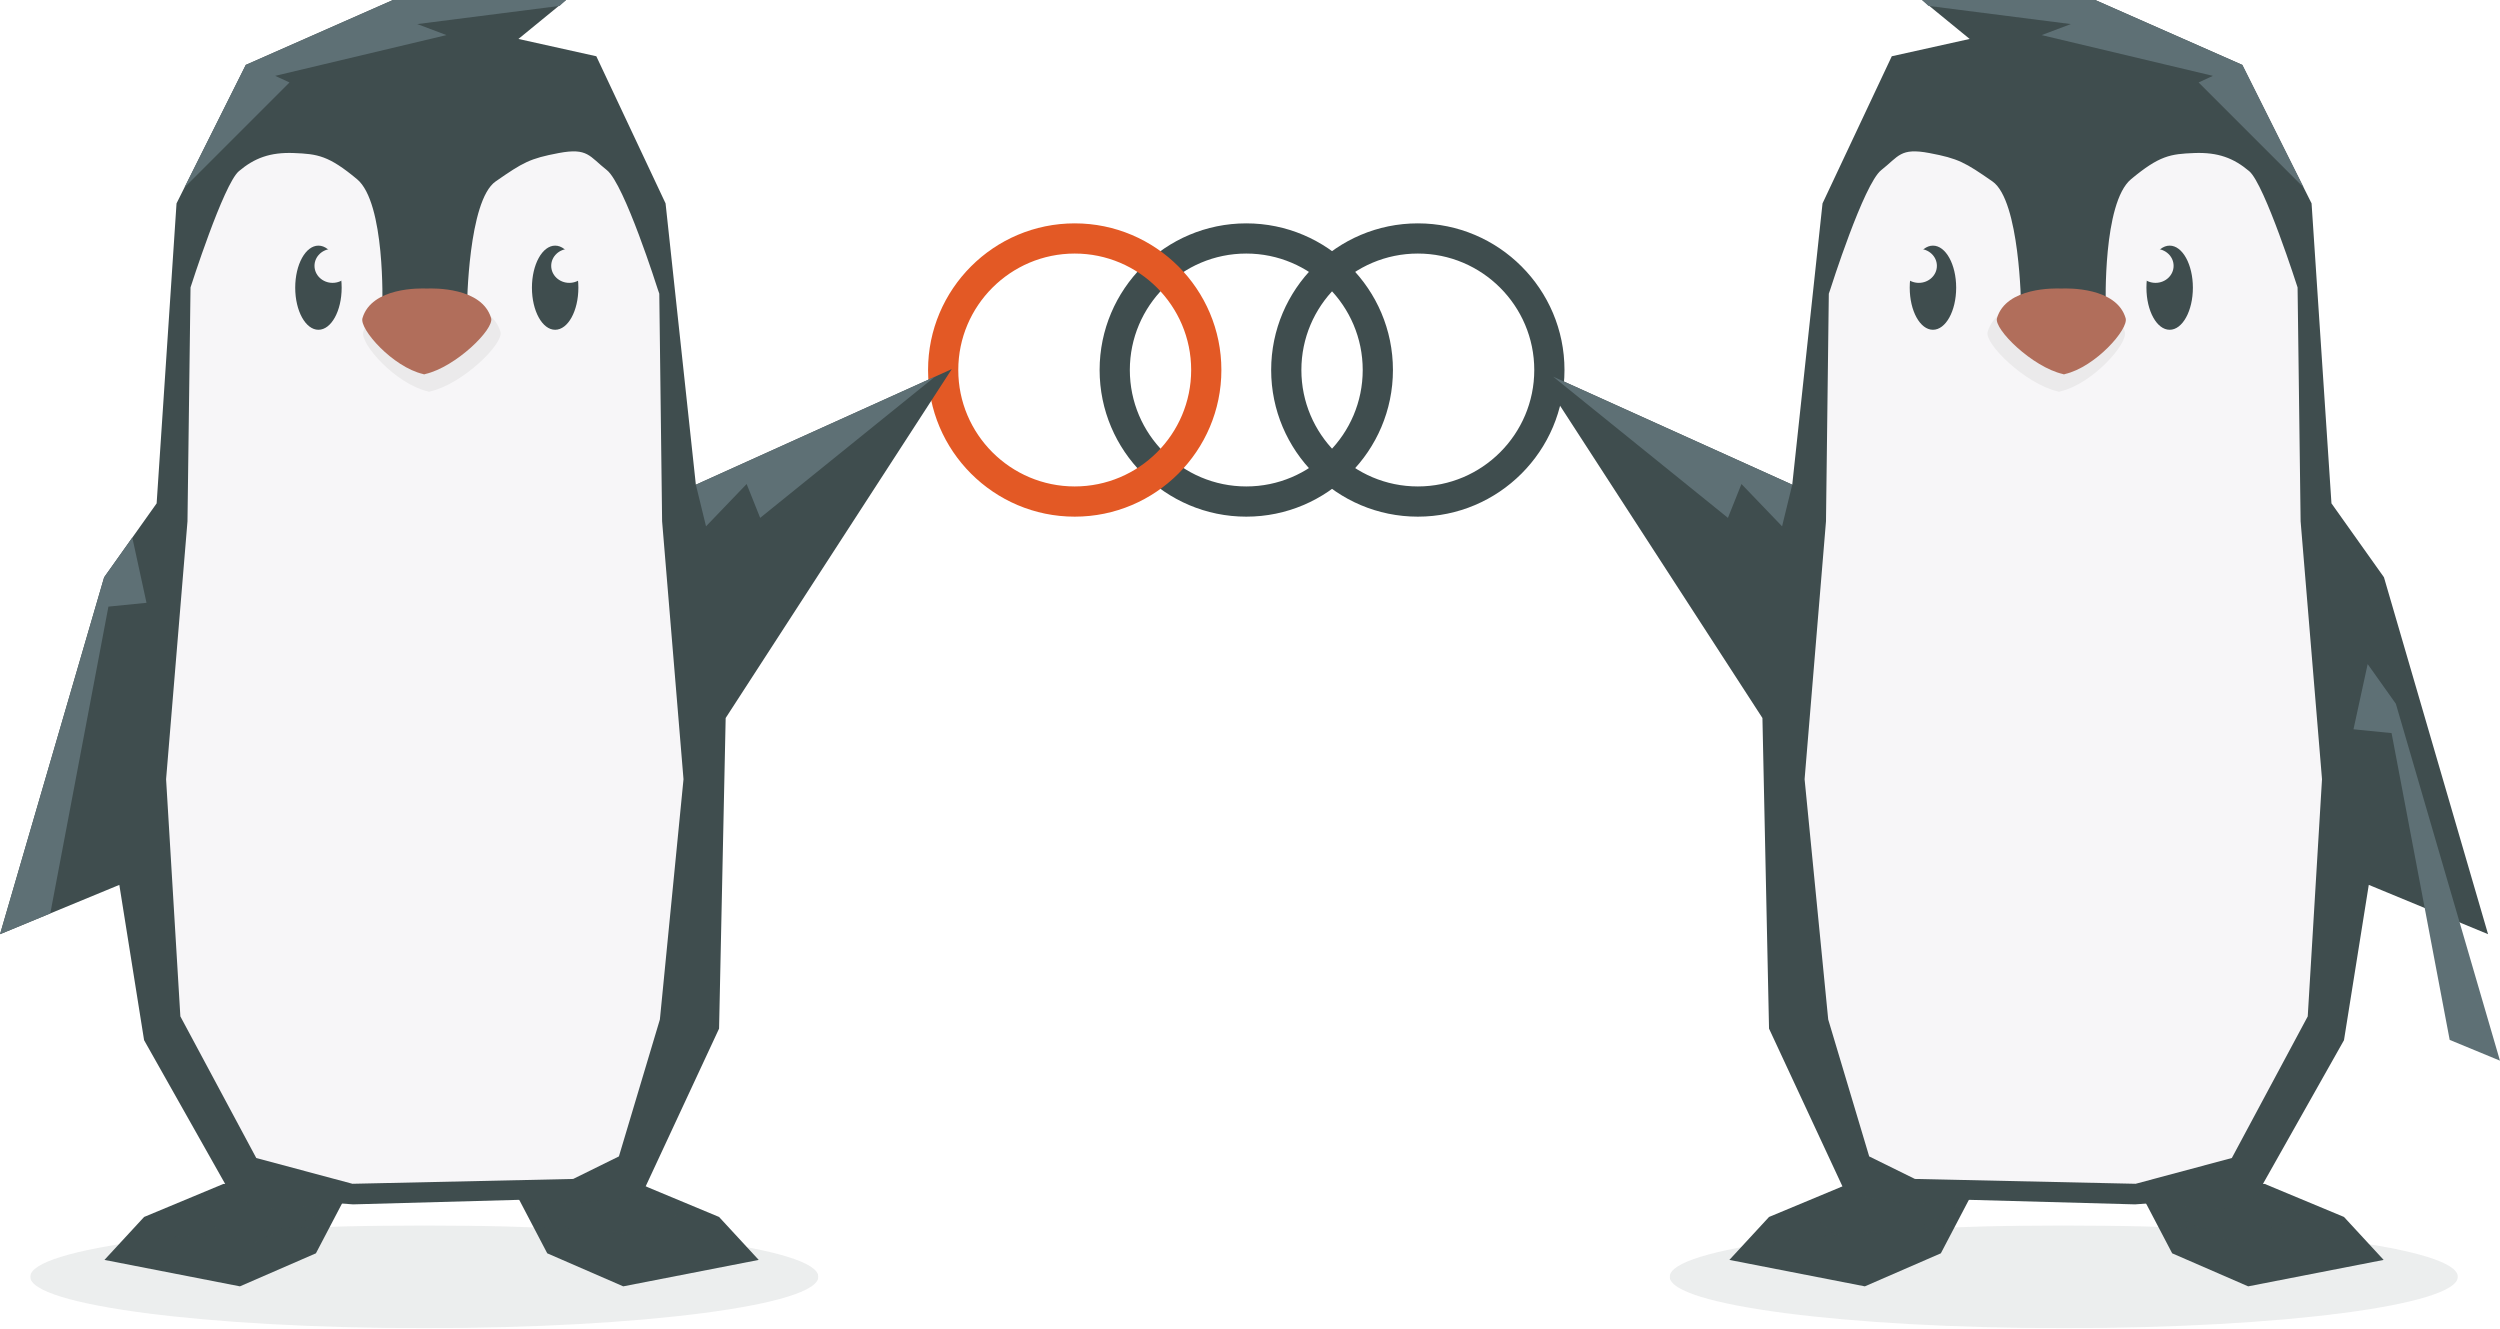
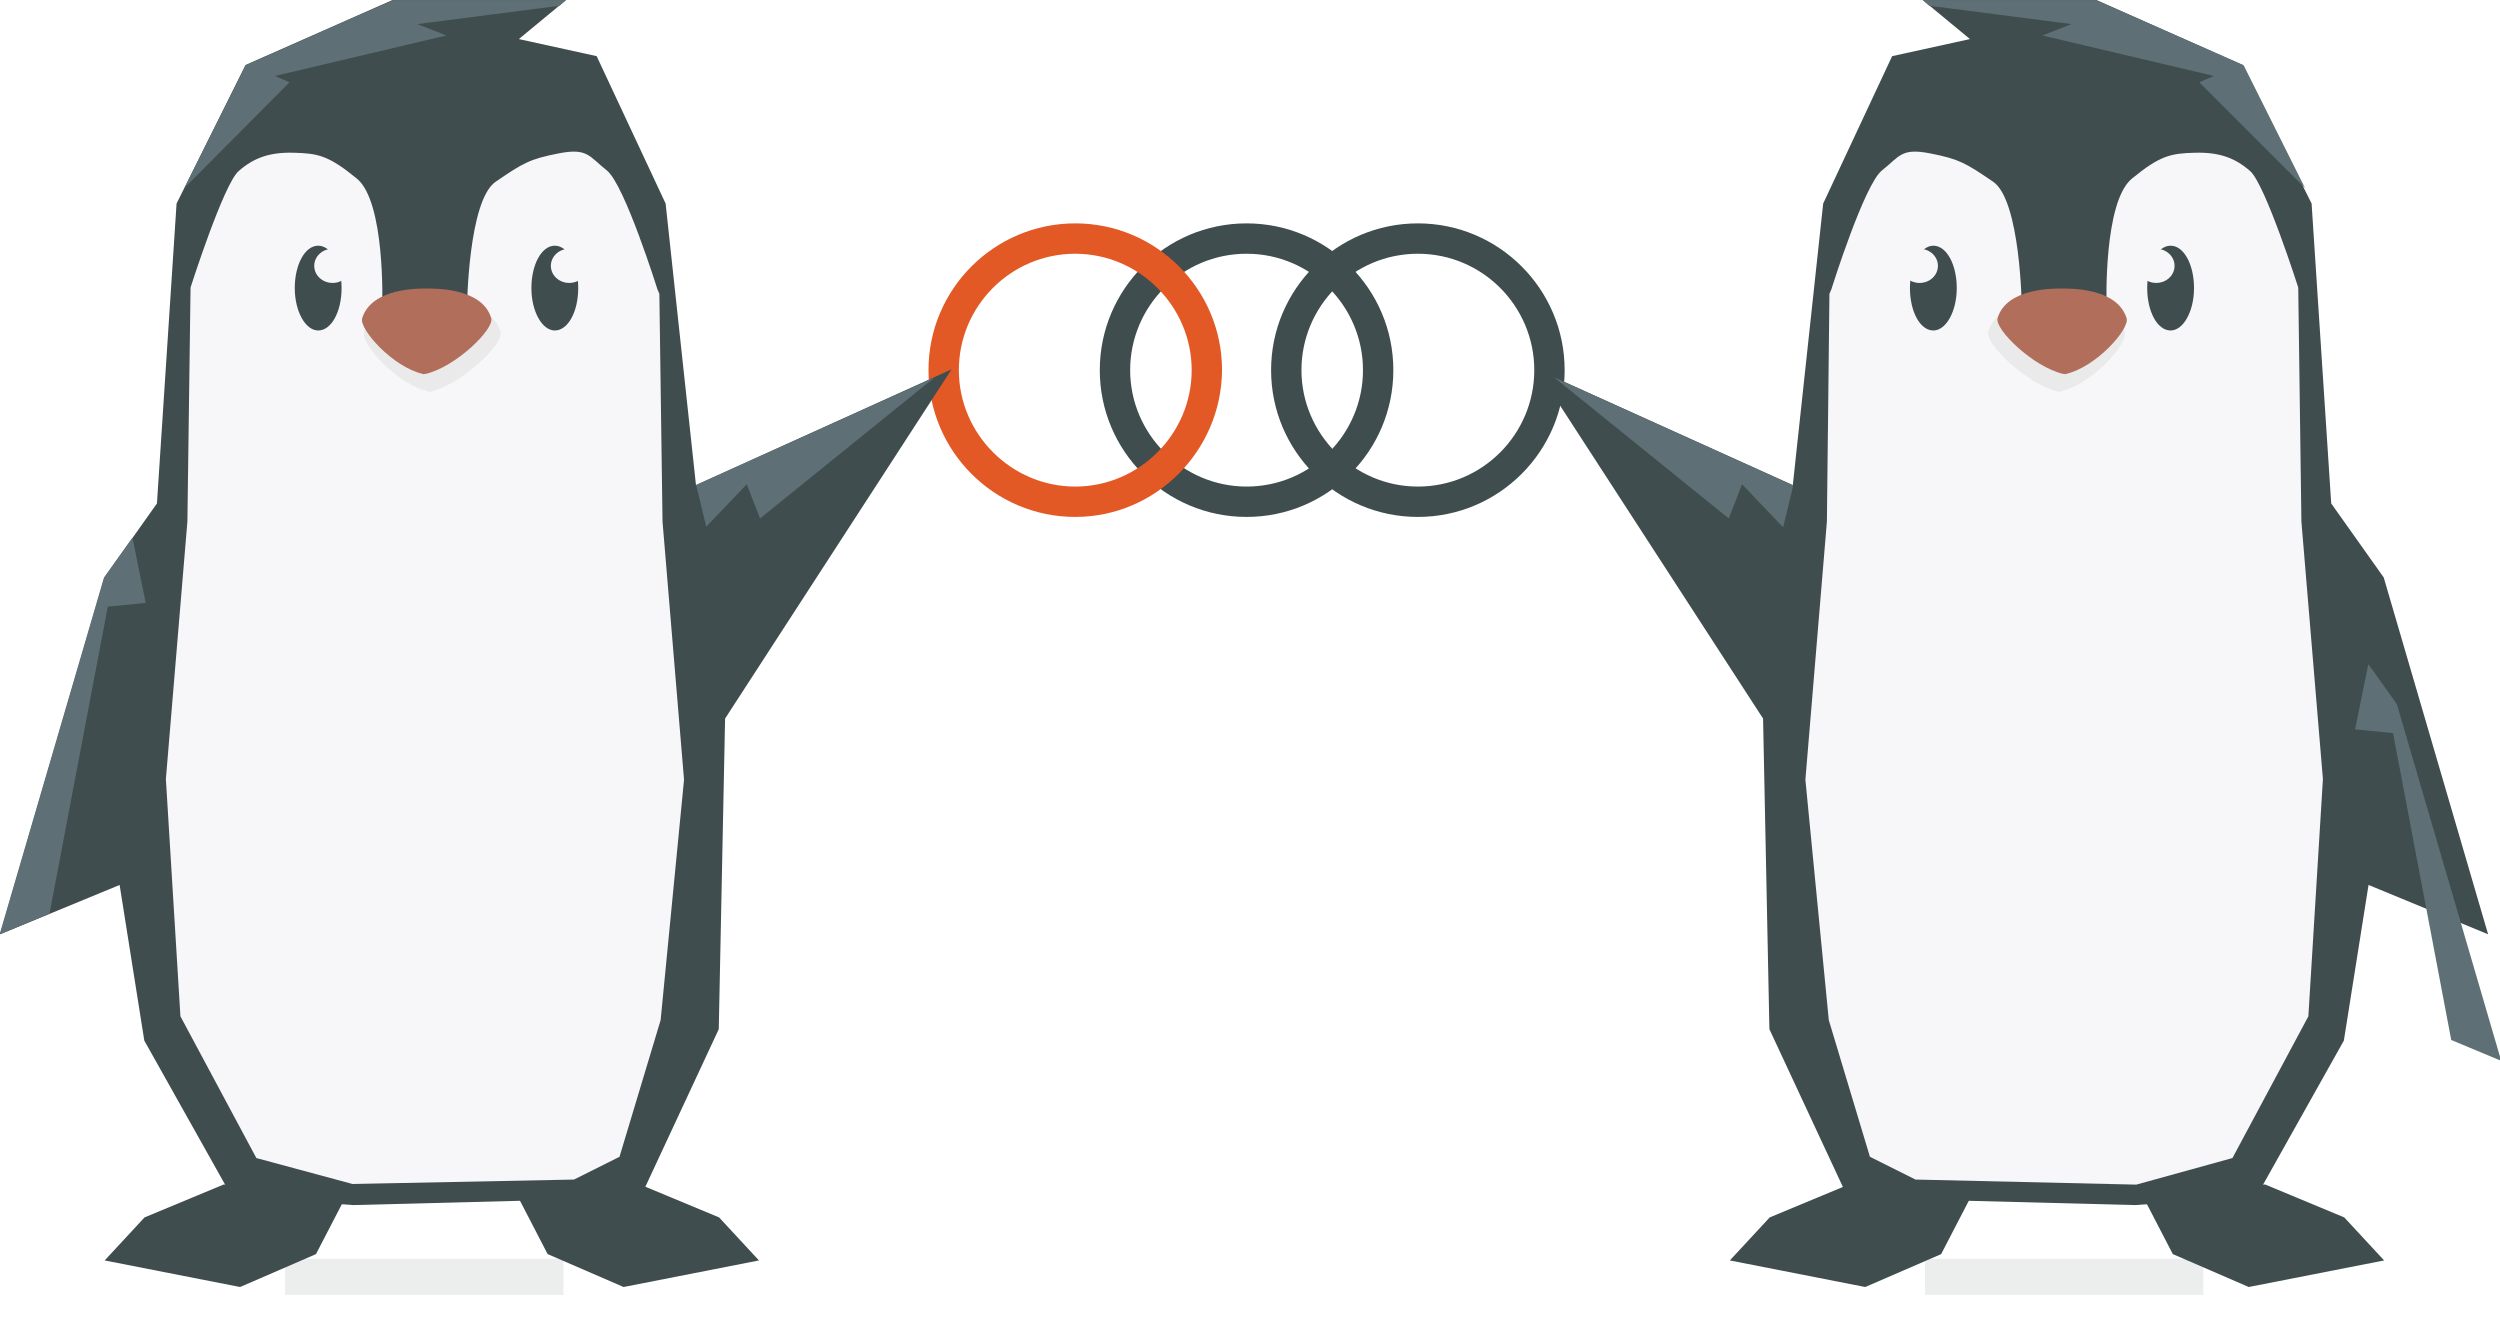
- <svg xmlns="http://www.w3.org/2000/svg" width="139.434" height="74.077" viewBox="0 0 36.892 19.6" version="1.1" id="svg8">
-   <defs id="defs2">
-     <clipPath clipPathUnits="userSpaceOnUse" id="clipPath206">
-       <path d="m 204.83,624.764 h 37.018 v -4.828 H 204.83 Z" id="path204" />
-     </clipPath>
-     <clipPath clipPathUnits="userSpaceOnUse" id="clipPath230">
-       <path d="m 212.308,626.711 h 7.154 v -2.855 h -7.154 z" id="path228" />
-     </clipPath>
-     <clipPath clipPathUnits="userSpaceOnUse" id="clipPath246">
-       <path d="m 227.788,626.598 h 7.551 v -2.266 h -7.551 z" id="path244" />
-     </clipPath>
-     <clipPath clipPathUnits="userSpaceOnUse" id="clipPath290">
-       <path d="m 216.244,703.032 h 14.64 v -15.084 h -14.64 z" id="path288" />
-     </clipPath>
-     <clipPath clipPathUnits="userSpaceOnUse" id="clipPath338">
-       <path d="m 190.732,564.067 h 9.912 v -9.909 h -9.912 z" id="path336" />
-     </clipPath>
-     <clipPath clipPathUnits="userSpaceOnUse" id="clipPath358">
-       <path d="m 199.405,566.771 h 20.625 v -6.679 h -20.625 z" id="path356" />
-     </clipPath>
-     <clipPath clipPathUnits="userSpaceOnUse" id="clipPath374">
-       <path d="m 192.654,557.571 h 9.914 v -9.91 h -9.914 z" id="path372" />
-     </clipPath>
-     <clipPath clipPathUnits="userSpaceOnUse" id="clipPath394">
-       <path d="m 194.579,551.075 h 9.912 v -9.91 h -9.912 z" id="path392" />
-     </clipPath>
-     <clipPath clipPathUnits="userSpaceOnUse" id="clipPath414">
-       <path d="m 196.503,544.579 h 9.912 v -9.91 h -9.912 z" id="path412" />
-     </clipPath>
-     <clipPath clipPathUnits="userSpaceOnUse" id="clipPath438">
-       <path d="M 201.279,501.637 H 238.7 v -4.881 h -37.421 z" id="path436" />
-     </clipPath>
-     <clipPath clipPathUnits="userSpaceOnUse" id="clipPath974">
-       <path d="m 201.328,560.275 h 20.626 v -6.679 h -20.626 z" id="path972" />
-     </clipPath>
-     <clipPath clipPathUnits="userSpaceOnUse" id="clipPath990">
-       <path d="m 203.252,553.779 h 20.625 V 547.1 h -20.625 z" id="path988" />
-     </clipPath>
-     <clipPath clipPathUnits="userSpaceOnUse" id="clipPath1006">
-       <path d="m 205.175,547.283 h 20.626 v -6.679 h -20.626 z" id="path1004" />
-     </clipPath>
-     <clipPath clipPathUnits="userSpaceOnUse" id="clipPath94">
-       <path d="m 182.793,374.149 h 37.018 v -4.828 h -37.018 z" id="path92" />
-     </clipPath>
-     <clipPath clipPathUnits="userSpaceOnUse" id="clipPath118">
-       <path d="m 190.271,376.095 h 7.154 v -2.854 h -7.154 z" id="path116" />
-     </clipPath>
-     <clipPath clipPathUnits="userSpaceOnUse" id="clipPath134">
-       <path d="m 205.751,375.983 h 7.551 v -2.266 h -7.551 z" id="path132" />
-     </clipPath>
-     <clipPath clipPathUnits="userSpaceOnUse" id="clipPath154">
-       <path d="m 224.552,428.81 h 16.223 v -17.059 h -16.223 z" id="path152" />
-     </clipPath>
-     <clipPath clipPathUnits="userSpaceOnUse" id="clipPath490">
-       <path d="m 187.263,253.698 h 34.729 v -5.076 h -34.729 z" id="path488" />
-     </clipPath>
-     <clipPath clipPathUnits="userSpaceOnUse" id="clipPath506">
-       <path d="m 194.461,255.834 h 6.74 v -2.753 h -6.74 z" id="path504" />
-     </clipPath>
-     <clipPath clipPathUnits="userSpaceOnUse" id="clipPath522">
-       <path d="m 209.024,254.501 h 7.05 v -2.147 h -7.05 z" id="path520" />
-     </clipPath>
-     <clipPath clipPathUnits="userSpaceOnUse" id="clipPath542">
-       <path d="m 196.635,300.484 h 21.776 v -2.976 h -21.776 z" id="path540" />
-     </clipPath>
-     <clipPath clipPathUnits="userSpaceOnUse" id="clipPath610">
-       <path d="m 227.265,253.698 h 34.73 v -5.076 h -34.73 z" id="path608" />
-     </clipPath>
-     <clipPath clipPathUnits="userSpaceOnUse" id="clipPath626">
-       <path d="m 248.056,255.834 h 6.741 v -2.753 h -6.741 z" id="path624" />
-     </clipPath>
-     <clipPath clipPathUnits="userSpaceOnUse" id="clipPath642">
-       <path d="m 233.184,254.501 h 7.049 v -2.147 h -7.049 z" id="path640" />
-     </clipPath>
-     <clipPath clipPathUnits="userSpaceOnUse" id="clipPath662">
-       <path d="m 230.846,300.484 h 21.776 v -2.976 h -21.776 z" id="path660" />
-     </clipPath>
-     <clipPath clipPathUnits="userSpaceOnUse" id="clipPath790">
-       <path d="m 172.902,128.617 h 32.969 v -4.3 h -32.969 z" id="path788" />
-     </clipPath>
-     <clipPath clipPathUnits="userSpaceOnUse" id="clipPath814">
-       <path d="m 179.562,130.35 h 6.371 v -2.542 h -6.371 z" id="path812" />
-     </clipPath>
-     <clipPath clipPathUnits="userSpaceOnUse" id="clipPath830">
-       <path d="m 193.348,130.25 h 6.726 v -2.018 h -6.726 z" id="path828" />
-     </clipPath>
-     <clipPath clipPathUnits="userSpaceOnUse" id="clipPath886">
-       <path d="m 241.483,128.617 h 32.97 v -4.3 h -32.97 z" id="path884" />
-     </clipPath>
-     <clipPath clipPathUnits="userSpaceOnUse" id="clipPath910">
-       <path d="m 261.421,130.35 h 6.371 v -2.542 h -6.371 z" id="path908" />
-     </clipPath>
-     <clipPath clipPathUnits="userSpaceOnUse" id="clipPath926">
-       <path d="m 247.281,130.25 h 6.725 v -2.018 h -6.725 z" id="path924" />
-     </clipPath>
-   </defs>
+ <svg xmlns="http://www.w3.org/2000/svg" xmlns:xlink="http://www.w3.org/1999/xlink" version="1.1" id="svg8" x="0px" y="0px" viewBox="0 0 139.4 74.1" style="enable-background:new 0 0 139.4 74.1;" xml:space="preserve">
+   <style type="text/css">
+ 	.st0{fill:#3F4D4E;}
+ 	.st1{fill:#E35925;}
+ 	.st2{fill:#F7F6F8;}
+ 	.st3{fill:#5E7075;}
+ 	.st4{opacity:0.1;clip-path:url(#SVGID_00000140709365289981228130000002492126034786273693_);}
+ 	.st5{opacity:0.3;clip-path:url(#SVGID_00000026138158309974952610000016407536803098982298_);}
+ 	.st6{opacity:0.3;clip-path:url(#SVGID_00000003790443396002772750000000901546483400430468_);}
+ 	.st7{fill:#EBEAEB;}
+ 	.st8{opacity:0.1;clip-path:url(#SVGID_00000163752218670391213940000006591841895852704384_);}
+ 	.st9{opacity:0.3;clip-path:url(#SVGID_00000005257081335798384240000017022709508263399558_);}
+ 	.st10{opacity:0.3;clip-path:url(#SVGID_00000011731751705309199240000012827515714771440776_);}
+ 	.st11{fill:#B16E5B;}
+ </style>
  <g id="layer1" transform="translate(-72.58849,-166.4384)">
    <g id="g6594" transform="translate(19.5283,19.41935)">
-       <g transform="matrix(0.3527778,0,0,-0.3527778,73.9828,150.7608)" id="g736">
-         <path id="path738" style="fill:#3f4d4e;fill-opacity:1;fill-rule:nonzero;stroke:none" d="m 0,0 c -2.686,0 -4.871,-2.185 -4.871,-4.871 0,-2.686 2.185,-4.871 4.871,-4.871 2.686,0 4.871,2.185 4.871,4.871 C 4.871,-2.185 2.686,0 0,0 m 0,-11.006 c -3.383,0 -6.135,2.752 -6.135,6.135 0,3.382 2.752,6.134 6.135,6.134 3.383,0 6.135,-2.752 6.135,-6.134 0,-3.383 -2.752,-6.135 -6.135,-6.135" />
-       </g>
-       <g transform="matrix(0.3527778,0,0,-0.3527778,71.45123,150.7608)" id="g740">
-         <path id="path742" style="fill:#3f4d4e;fill-opacity:1;fill-rule:nonzero;stroke:none" d="m 0,0 c -2.686,0 -4.871,-2.185 -4.871,-4.871 0,-2.686 2.185,-4.871 4.871,-4.871 2.686,0 4.871,2.185 4.871,4.871 C 4.871,-2.185 2.686,0 0,0 m 0,-11.006 c -3.383,0 -6.135,2.752 -6.135,6.135 0,3.382 2.752,6.134 6.135,6.134 3.383,0 6.135,-2.752 6.135,-6.134 0,-3.383 -2.752,-6.135 -6.135,-6.135" />
-       </g>
-       <g transform="matrix(0.3527778,0,0,-0.3527778,68.91962,150.7608)" id="g744">
-         <path id="path746" style="fill:#e35925;fill-opacity:1;fill-rule:nonzero;stroke:none" d="m 0,0 c -2.686,0 -4.871,-2.185 -4.871,-4.871 0,-2.686 2.185,-4.871 4.871,-4.871 2.686,0 4.871,2.185 4.871,4.871 C 4.871,-2.185 2.686,0 0,0 m 0,-11.006 c -3.383,0 -6.135,2.752 -6.135,6.135 0,3.382 2.752,6.134 6.135,6.134 3.383,0 6.135,-2.752 6.135,-6.134 0,-3.383 -2.752,-6.135 -6.135,-6.135" />
-       </g>
-       <g transform="matrix(0.3527778,0,0,-0.3527778,63.32863,154.1717)" id="g748">
-         <path id="path750" style="fill:#3f4d4e;fill-opacity:1;fill-rule:nonzero;stroke:none" d="m 0,0 -1.267,11.767 -2.897,6.155 -3.258,0.724 1.991,1.629 h -7.241 l -6.155,-2.715 -2.897,-5.793 -0.832,-12.548 -2.196,-3.092 -4.355,-14.93 4.99,2.063 1.036,-6.497 3.664,-6.496 5.077,-0.372 7.209,0.197 4.854,0.175 3.248,6.98 0.276,12.993 9.459,14.596 z" />
-       </g>
-       <g transform="matrix(0.3527778,0,0,-0.3527778,56.35664,164.4902)" id="g752">
-         <path id="path754" style="fill:#3f4d4e;fill-opacity:1;fill-rule:nonzero;stroke:none" d="M 0,0 -3.317,-1.382 -4.976,-3.179 0.691,-4.285 3.87,-2.903 5.391,0 Z" />
-       </g>
-       <g transform="matrix(0.3527778,0,0,-0.3527778,62.50083,164.4902)" id="g756">
-         <path id="path758" style="fill:#3f4d4e;fill-opacity:1;fill-rule:nonzero;stroke:none" d="M 0,0 3.317,-1.382 4.976,-3.179 -0.691,-4.285 -3.87,-2.903 -5.391,0 Z" />
-       </g>
-       <g transform="matrix(0.3527778,0,0,-0.3527778,56.8415,164.1079)" id="g760">
-         <path id="path762" style="fill:#f7f6f8;fill-opacity:1;fill-rule:nonzero;stroke:none" d="m 0,0 -3.175,5.924 -0.597,9.921 0.895,10.789 0.127,9.783 c 0,0 1.378,4.319 2.024,4.864 0.647,0.545 1.301,0.797 2.3,0.758 C 2.572,42 3.029,41.933 4.216,40.945 5.403,39.957 5.274,35.68 5.274,35.68 l 3.543,-0.047 c 0,0 0.046,4.419 1.196,5.218 1.151,0.799 1.423,0.958 2.641,1.188 1.219,0.23 1.275,-0.135 2.01,-0.713 0.735,-0.578 2.126,-4.969 2.126,-4.969 L 16.859,36.155 16.977,26.634 17.872,15.845 16.884,5.795 15.17,0.067 13.257,-0.876 4.023,-1.078 Z" />
-       </g>
-       <g transform="matrix(0.3527778,0,0,-0.3527778,59.21742,147.3743)" id="g764">
-         <path id="path766" style="fill:#5e7075;fill-opacity:1;fill-rule:nonzero;stroke:none" d="m 0,0 5.955,0.76 0.268,0.247 h -7.241 l -6.155,-2.715 -2.563,-5.125 4.391,4.391 -0.599,0.276 7.165,1.705 z" />
-       </g>
-       <g transform="matrix(0.3527778,0,0,-0.3527778,58.10176,151.2647)" id="g768">
-         <path id="path770" style="fill:#3f4d4e;fill-opacity:1;fill-rule:nonzero;stroke:none" d="m 0,0 c 0,-0.972 -0.435,-1.76 -0.972,-1.76 -0.536,0 -0.971,0.788 -0.971,1.76 0,0.972 0.435,1.76 0.971,1.76 C -0.435,1.76 0,0.972 0,0" />
-       </g>
-       <g transform="matrix(0.3527778,0,0,-0.3527778,58.23462,150.942)" id="g772">
-         <path id="path774" style="fill:#f7f6f8;fill-opacity:1;fill-rule:nonzero;stroke:none" d="m 0,0 c 0,-0.393 -0.339,-0.712 -0.757,-0.712 -0.418,0 -0.756,0.319 -0.756,0.712 0,0.393 0.338,0.712 0.756,0.712 C -0.339,0.712 0,0.393 0,0" />
-       </g>
-       <g transform="matrix(0.3527778,0,0,-0.3527778,61.59497,151.2647)" id="g776">
-         <path id="path778" style="fill:#3f4d4e;fill-opacity:1;fill-rule:nonzero;stroke:none" d="m 0,0 c 0,-0.972 -0.435,-1.76 -0.972,-1.76 -0.536,0 -0.971,0.788 -0.971,1.76 0,0.972 0.435,1.76 0.971,1.76 C -0.435,1.76 0,0.972 0,0" />
-       </g>
-       <g transform="matrix(0.3527778,0,0,-0.3527778,61.72779,150.942)" id="g780">
-         <path id="path782" style="fill:#f7f6f8;fill-opacity:1;fill-rule:nonzero;stroke:none" d="m 0,0 c 0,-0.393 -0.339,-0.712 -0.757,-0.712 -0.418,0 -0.756,0.319 -0.756,0.712 0,0.393 0.338,0.712 0.756,0.712 C -0.339,0.712 0,0.393 0,0" />
+       <g id="g736" transform="matrix(0.3527778,0,0,-0.3527778,73.9828,150.7608)">
+         <path id="path738" class="st0" d="M164.8-29.5c-10.2,0-18.4-8.3-18.4-18.4s8.3-18.4,18.4-18.4     c10.2,0,18.4,8.3,18.4,18.4S175-29.5,164.8-29.5 M164.8-71.1c-12.8,0-23.2,10.4-23.2,23.2c0,12.8,10.4,23.2,23.2,23.2     S188-35.1,188-47.9C188-60.7,177.6-71.1,164.8-71.1" />
+       </g>
+       <g id="g740" transform="matrix(0.3527778,0,0,-0.3527778,71.45123,150.7608)">
+         <path id="path742" class="st0" d="M144.9-29.5c-10.2,0-18.4-8.3-18.4-18.4s8.3-18.4,18.4-18.4     c10.2,0,18.4,8.3,18.4,18.4S155.1-29.5,144.9-29.5 M144.9-71.1c-12.8,0-23.2,10.4-23.2,23.2c0,12.8,10.4,23.2,23.2,23.2     s23.2-10.4,23.2-23.2C168.1-60.7,157.7-71.1,144.9-71.1" />
+       </g>
+       <g id="g744" transform="matrix(0.3527778,0,0,-0.3527778,68.91962,150.7608)">
+         <path id="path746" class="st1" d="M125-29.5c-10.2,0-18.4-8.3-18.4-18.4s8.3-18.4,18.4-18.4     s18.4,8.3,18.4,18.4S135.1-29.5,125-29.5 M125-71.1c-12.8,0-23.2,10.4-23.2,23.2c0,12.8,10.4,23.2,23.2,23.2     c12.8,0,23.2-10.4,23.2-23.2C148.1-60.7,137.7-71.1,125-71.1" />
+       </g>
+       <g id="g748" transform="matrix(0.3527778,0,0,-0.3527778,63.32863,154.1717)">
+         <path id="path750" class="st0" d="M80.9-56.4l-4.8,44.5L65.2,11.4l-12.3,2.7l7.5,6.2H33L9.7,10     L-1.2-11.9l-3.1-47.4L-12.6-71l-16.5-56.4l18.9,7.8l3.9-24.6l13.8-24.6l19.2-1.4l27.2,0.7l18.3,0.7l12.3,26.4l1,49.1l35.8,55.2     L80.9-56.4z" />
+       </g>
+       <g id="g752" transform="matrix(0.3527778,0,0,-0.3527778,56.35664,164.4902)">
+         <path id="path754" class="st0" d="M26-137.7l-12.5-5.2l-6.3-6.8l21.4-4.2l12,5.2l5.7,11H26z" />
+       </g>
+       <g id="g756" transform="matrix(0.3527778,0,0,-0.3527778,62.50083,164.4902)">
+         <path id="path758" class="st0" d="M74.4-137.7l12.5-5.2l6.3-6.8l-21.4-4.2l-12,5.2l-5.7,11     H74.4z" />
+       </g>
+       <g id="g760" transform="matrix(0.3527778,0,0,-0.3527778,56.8415,164.1079)">
+         <path id="path762" class="st2" d="M29.8-134.6l-12,22.4l-2.3,37.5L18.9-34l0.5,37     c0,0,5.2,16.3,7.6,18.4c2.4,2.1,4.9,3,8.7,2.9c3.8-0.1,5.5-0.4,10-4.1s4-19.9,4-19.9L63.1,0c0,0,0.2,16.7,4.5,19.7     c4.4,3,5.4,3.6,10,4.5c4.6,0.9,4.8-0.5,7.6-2.7c2.8-2.2,8-18.8,8-18.8L93.5,2L94-34l3.4-40.8l-3.7-38l-6.5-21.6l-7.2-3.6     L45-138.7L29.8-134.6z" />
+       </g>
+       <g id="g764" transform="matrix(0.3527778,0,0,-0.3527778,59.21742,147.3743)">
+         <path id="path766" class="st3" d="M48.5-2.8L71,0.1L72,1H44.7L21.4-9.3l-9.7-19.4L28.3-12     L26-11l27.1,6.4L48.5-2.8z" />
+       </g>
+       <g id="g768" transform="matrix(0.3527778,0,0,-0.3527778,58.10176,151.2647)">
+         <path id="path770" class="st0" d="M39.7-33.5c0-3.7-1.6-6.7-3.7-6.7c-2,0-3.7,3-3.7,6.7     s1.6,6.7,3.7,6.7C38.1-26.8,39.7-29.8,39.7-33.5" />
+       </g>
+       <g id="g772" transform="matrix(0.3527778,0,0,-0.3527778,58.23462,150.942)">
+         <path id="path774" class="st2" d="M40.8-30.9c0-1.5-1.3-2.7-2.9-2.7s-2.9,1.2-2.9,2.7     s1.3,2.7,2.9,2.7S40.8-29.4,40.8-30.9" />
+       </g>
+       <g id="g776" transform="matrix(0.3527778,0,0,-0.3527778,61.59497,151.2647)">
+         <path id="path778" class="st0" d="M67.2-33.5c0-3.7-1.6-6.7-3.7-6.7c-2,0-3.7,3-3.7,6.7     s1.6,6.7,3.7,6.7C65.6-26.8,67.2-29.8,67.2-33.5" />
+       </g>
+       <g id="g780" transform="matrix(0.3527778,0,0,-0.3527778,61.72779,150.942)">
+         <path id="path782" class="st2" d="M68.3-30.9c0-1.5-1.3-2.7-2.9-2.7c-1.6,0-2.9,1.2-2.9,2.7     s1.3,2.7,2.9,2.7C67-28.2,68.3-29.4,68.3-30.9" />
      </g>
      <g id="g784" transform="matrix(0.3527778,0,0,-0.3527778,-7.489922,210.475)">
-         <g id="g786" />
+         <g id="g786">
+ 			</g>
        <g id="g798">
-           <g id="g796" opacity="0.1" clip-path="url(#clipPath790)">
-             <g id="g794" transform="translate(205.871,126.4668)">
-               <path id="path792" style="fill:#3f4d4e;fill-opacity:1;fill-rule:nonzero;stroke:none" d="m 0,0 c 0,-1.188 -7.38,-2.15 -16.485,-2.15 -9.104,0 -16.484,0.962 -16.484,2.15 0,1.187 7.38,2.15 16.484,2.15 C -7.38,2.15 0,1.187 0,0" />
-             </g>
-           </g>
-         </g>
-       </g>
-       <g transform="matrix(0.3527778,0,0,-0.3527778,55.01246,154.9525)" id="g800">
-         <path id="path802" style="fill:#5e7075;fill-opacity:1;fill-rule:nonzero;stroke:none" d="m 0,0 -1.179,-1.66 -4.355,-14.93 2.103,0.87 2.431,12.833 1.593,0.159 z" />
-       </g>
-       <g transform="matrix(0.3527778,0,0,-0.3527778,64.07807,154.1616)" id="g804">
-         <path id="path806" style="fill:#5e7075;fill-opacity:1;fill-rule:nonzero;stroke:none" d="M 0,0 0.566,-1.416 7.877,4.489 -2.124,-0.029 -1.699,-1.77 Z" />
+           <g>
+             <defs>
+               <rect id="SVGID_1_" x="216.7" y="-24.8" width="44" height="5.7" />
+             </defs>
+             <clipPath id="SVGID_00000116237069325762485620000010042487951548447366_">
+               <use xlink:href="#SVGID_1_" style="overflow:visible;" />
+             </clipPath>
+             <g id="g796" style="opacity:0.1;clip-path:url(#SVGID_00000116237069325762485620000010042487951548447366_);">
+               <g id="g794" transform="translate(205.871,126.4668)">
+                 <path id="path792" class="st0" d="M95.2-148.4c0-4.5-27.9-8.1-62.3-8.1         c-34.4,0-62.3,3.6-62.3,8.1c0,4.5,27.9,8.1,62.3,8.1C67.3-140.3,95.2-144,95.2-148.4" />
+               </g>
+             </g>
+           </g>
+         </g>
+       </g>
+       <g id="g800" transform="matrix(0.3527778,0,0,-0.3527778,55.01246,154.9525)">
+         <path id="path802" class="st3" d="M15.4-62.5l-4.5-6.3l-16.5-56.4l7.9,3.3l9.2,48.5l6,0.6     L15.4-62.5z" />
+       </g>
+       <g id="g804" transform="matrix(0.3527778,0,0,-0.3527778,64.07807,154.1616)">
+         <path id="path806" class="st3" d="M86.8-56.3l2.1-5.4l27.6,22.3L78.8-56.4l1.6-6.6L86.8-56.3z" />
      </g>
      <g id="g808" transform="matrix(0.3527778,0,0,-0.3527778,-7.489922,210.475)">
-         <g id="g810" />
+         <g id="g810">
+ 			</g>
        <g id="g822">
-           <g id="g820" opacity="0.3" clip-path="url(#clipPath814)">
-             <g id="g818" transform="translate(180.9824,130.3505)">
-               <path id="path816" style="fill:#3f4d4e;fill-opacity:1;fill-rule:nonzero;stroke:none" d="M 0,0 -1.421,-1.268 1.075,-2.543 4.951,-0.844 1.553,-1.056 0.346,-0.484 Z" />
+           <g>
+             <defs>
+               <rect id="SVGID_00000073686095635677719810000012691208244995312265_" x="209.4" y="-13.8" width="8.5" height="3.4" />
+             </defs>
+             <clipPath id="SVGID_00000126318672634430423540000017231657568667201920_">
+               <use xlink:href="#SVGID_00000073686095635677719810000012691208244995312265_" style="overflow:visible;" />
+             </clipPath>
+             <g id="g820" style="opacity:0.3;clip-path:url(#SVGID_00000126318672634430423540000017231657568667201920_);">
+               <g id="g818" transform="translate(180.9824,130.3505)">
+                 <path id="path816" class="st0" d="M26-137.7l-5.4-4.8l9.4-4.8l14.6,6.4l-12.8-0.8l-4.6,2.2         L26-137.7z" />
+               </g>
            </g>
          </g>
        </g>
      </g>
      <g id="g824" transform="matrix(0.3527778,0,0,-0.3527778,-7.489922,210.475)">
-         <g id="g826" />
+         <g id="g826">
+ 			</g>
        <g id="g838">
-           <g id="g836" opacity="0.3" clip-path="url(#clipPath830)">
-             <g id="g834" transform="translate(198.6578,130.2501)">
-               <path id="path832" style="fill:#3f4d4e;fill-opacity:1;fill-rule:nonzero;stroke:none" d="m 0,0 1.416,-1.062 -1.097,-0.956 -3.257,0.107 -2.371,1.345 2.23,-0.177 1.946,0.247 z" />
-             </g>
-           </g>
-         </g>
-       </g>
-       <g transform="matrix(0.3527778,0,0,-0.3527778,60.44513,151.9166)" id="g840">
-         <path id="path842" style="fill:#ebeaeb;fill-opacity:1;fill-rule:nonzero;stroke:none" d="M 0,0 C -0.407,1.389 -2.591,1.333 -2.869,1.321 -3.147,1.333 -5.331,1.389 -5.738,0 c -0.144,-0.491 1.352,-2.178 2.703,-2.491 0,0 0.031,-0.017 0.047,-0.014 0.017,-0.003 0.051,0.014 0.051,0.014 1.361,0.313 3.081,2 2.937,2.491" />
-       </g>
-       <g transform="matrix(0.3527778,0,0,-0.3527778,79.50815,154.1717)" id="g844">
-         <path id="path846" style="fill:#3f4d4e;fill-opacity:1;fill-rule:nonzero;stroke:none" d="m 0,0 1.267,11.767 2.897,6.155 3.258,0.724 -1.991,1.629 h 7.241 l 6.155,-2.715 2.897,-5.793 0.832,-12.548 2.196,-3.092 4.355,-14.93 -4.99,2.063 -1.037,-6.497 -3.663,-6.496 -5.077,-0.372 -7.209,0.197 -4.854,0.175 -3.248,6.98 -0.276,12.993 -9.459,14.596 z" />
-       </g>
-       <g transform="matrix(0.3527778,0,0,-0.3527778,86.48009,164.4902)" id="g848">
-         <path id="path850" style="fill:#3f4d4e;fill-opacity:1;fill-rule:nonzero;stroke:none" d="M 0,0 3.317,-1.382 4.976,-3.179 -0.691,-4.285 -3.87,-2.903 -5.391,0 Z" />
-       </g>
-       <g transform="matrix(0.3527778,0,0,-0.3527778,80.33591,164.4902)" id="g852">
-         <path id="path854" style="fill:#3f4d4e;fill-opacity:1;fill-rule:nonzero;stroke:none" d="M 0,0 -3.317,-1.382 -4.976,-3.179 0.691,-4.285 3.87,-2.903 5.391,0 Z" />
-       </g>
-       <g transform="matrix(0.3527778,0,0,-0.3527778,85.99527,164.1079)" id="g856">
-         <path id="path858" style="fill:#f7f6f8;fill-opacity:1;fill-rule:nonzero;stroke:none" d="M 0,0 3.175,5.924 3.772,15.845 2.877,26.634 2.75,36.417 c 0,0 -1.378,4.319 -2.024,4.864 -0.647,0.545 -1.301,0.797 -2.3,0.758 C -2.572,42 -3.029,41.933 -4.216,40.945 -5.403,39.957 -5.274,35.68 -5.274,35.68 l -3.543,-0.047 c 0,0 -0.046,4.419 -1.196,5.218 -1.151,0.799 -1.423,0.958 -2.641,1.188 -1.219,0.23 -1.275,-0.135 -2.01,-0.713 -0.735,-0.578 -2.126,-4.969 -2.126,-4.969 l -0.069,-0.202 -0.118,-9.521 -0.895,-10.789 0.988,-10.05 1.714,-5.728 1.913,-0.943 9.234,-0.202 z" />
-       </g>
-       <g transform="matrix(0.3527778,0,0,-0.3527778,83.61931,147.3743)" id="g860">
-         <path id="path862" style="fill:#5e7075;fill-opacity:1;fill-rule:nonzero;stroke:none" d="m 0,0 -5.955,0.76 -0.268,0.247 h 7.241 l 6.155,-2.715 2.563,-5.125 -4.391,4.391 0.599,0.276 -7.165,1.705 z" />
-       </g>
-       <g transform="matrix(0.3527778,0,0,-0.3527778,84.73497,151.2647)" id="g864">
-         <path id="path866" style="fill:#3f4d4e;fill-opacity:1;fill-rule:nonzero;stroke:none" d="m 0,0 c 0,-0.972 0.435,-1.76 0.972,-1.76 0.536,0 0.971,0.788 0.971,1.76 0,0.972 -0.435,1.76 -0.971,1.76 C 0.435,1.76 0,0.972 0,0" />
-       </g>
-       <g transform="matrix(0.3527778,0,0,-0.3527778,84.60215,150.942)" id="g868">
-         <path id="path870" style="fill:#f7f6f8;fill-opacity:1;fill-rule:nonzero;stroke:none" d="m 0,0 c 0,-0.393 0.339,-0.712 0.757,-0.712 0.418,0 0.756,0.319 0.756,0.712 0,0.393 -0.338,0.712 -0.756,0.712 C 0.339,0.712 0,0.393 0,0" />
-       </g>
-       <g transform="matrix(0.3527778,0,0,-0.3527778,81.2418,151.2647)" id="g872">
-         <path id="path874" style="fill:#3f4d4e;fill-opacity:1;fill-rule:nonzero;stroke:none" d="m 0,0 c 0,-0.972 0.435,-1.76 0.972,-1.76 0.536,0 0.971,0.788 0.971,1.76 0,0.972 -0.435,1.76 -0.971,1.76 C 0.435,1.76 0,0.972 0,0" />
-       </g>
-       <g transform="matrix(0.3527778,0,0,-0.3527778,81.10895,150.942)" id="g876">
-         <path id="path878" style="fill:#f7f6f8;fill-opacity:1;fill-rule:nonzero;stroke:none" d="m 0,0 c 0,-0.393 0.339,-0.712 0.757,-0.712 0.418,0 0.756,0.319 0.756,0.712 0,0.393 -0.338,0.712 -0.756,0.712 C 0.339,0.712 0,0.393 0,0" />
+           <g>
+             <defs>
+               <rect id="SVGID_00000075138860336374582530000009321138758410445450_" x="261.9" y="-12.8" width="9" height="2.7" />
+             </defs>
+             <clipPath id="SVGID_00000108289826993015263670000017103210547002298297_">
+               <use xlink:href="#SVGID_00000075138860336374582530000009321138758410445450_" style="overflow:visible;" />
+             </clipPath>
+             <g id="g836" style="opacity:0.3;clip-path:url(#SVGID_00000108289826993015263670000017103210547002298297_);">
+               <g id="g834" transform="translate(198.6578,130.2501)">
+                 <path id="path832" class="st0" d="M75.1-137.9l5.4-4l-4.1-3.6L64-145.2l-9,5.1l8.4-0.7         l7.4,0.9L75.1-137.9z" />
+               </g>
+             </g>
+           </g>
+         </g>
+       </g>
+       <g id="g840" transform="matrix(0.3527778,0,0,-0.3527778,60.44513,151.9166)">
+         <path id="path842" class="st7" d="M58.2-38.6c-1.5,5.2-9.8,5-10.8,5c-1.1,0-9.3,0.3-10.8-5     c-0.5-1.9,5.1-8.2,10.2-9.4c0,0,0.1-0.1,0.2-0.1c0.1,0,0.2,0.1,0.2,0.1C52.2-46.8,58.7-40.4,58.2-38.6" />
+       </g>
+       <g id="g844" transform="matrix(0.3527778,0,0,-0.3527778,79.50815,154.1717)">
+         <path id="path846" class="st0" d="M208.4-56.4l4.8,44.5l10.9,23.3l12.3,2.7l-7.5,6.2h27.4     L279.5,10l10.9-21.9l3.1-47.4l8.3-11.7l16.5-56.4l-18.9,7.8l-3.9-24.6l-13.8-24.6l-19.2-1.4l-27.2,0.7l-18.3,0.7l-12.3,26.4     l-1,49.1l-35.8,55.2L208.4-56.4z" />
+       </g>
+       <g id="g848" transform="matrix(0.3527778,0,0,-0.3527778,86.48009,164.4902)">
+         <path id="path850" class="st0" d="M263.3-137.7l12.5-5.2l6.3-6.8l-21.4-4.2l-12,5.2l-5.7,11     H263.3z" />
+       </g>
+       <g id="g852" transform="matrix(0.3527778,0,0,-0.3527778,80.33591,164.4902)">
+         <path id="path854" class="st0" d="M214.9-137.7l-12.5-5.2l-6.3-6.8l21.4-4.2l12,5.2l5.7,11     H214.9z" />
+       </g>
+       <g id="g856" transform="matrix(0.3527778,0,0,-0.3527778,85.99527,164.1079)">
+         <path id="path858" class="st2" d="M259.5-134.6l12,22.4l2.3,37.5L270.4-34l-0.5,37     c0,0-5.2,16.3-7.6,18.4c-2.4,2.1-4.9,3-8.7,2.9c-3.8-0.1-5.5-0.4-10-4.1s-4-19.9-4-19.9L226.2,0c0,0-0.2,16.7-4.5,19.7     c-4.4,3-5.4,3.6-10,4.5c-4.6,0.9-4.8-0.5-7.6-2.7c-2.8-2.2-8-18.8-8-18.8L195.8,2l-0.4-36l-3.4-40.8l3.7-38l6.5-21.6l7.2-3.6     l34.9-0.8L259.5-134.6z" />
+       </g>
+       <g id="g860" transform="matrix(0.3527778,0,0,-0.3527778,83.61931,147.3743)">
+         <path id="path862" class="st3" d="M240.8-2.8l-22.5,2.9l-1,0.9h27.4l23.3-10.3l9.7-19.4L261-12     l2.3,1l-27.1,6.4L240.8-2.8z" />
+       </g>
+       <g id="g864" transform="matrix(0.3527778,0,0,-0.3527778,84.73497,151.2647)">
+         <path id="path866" class="st0" d="M249.6-33.5c0-3.7,1.6-6.7,3.7-6.7c2,0,3.7,3,3.7,6.7     s-1.6,6.7-3.7,6.7C251.2-26.8,249.6-29.8,249.6-33.5" />
+       </g>
+       <g id="g868" transform="matrix(0.3527778,0,0,-0.3527778,84.60215,150.942)">
+         <path id="path870" class="st2" d="M248.5-30.9c0-1.5,1.3-2.7,2.9-2.7c1.6,0,2.9,1.2,2.9,2.7     s-1.3,2.7-2.9,2.7C249.8-28.2,248.5-29.4,248.5-30.9" />
+       </g>
+       <g id="g872" transform="matrix(0.3527778,0,0,-0.3527778,81.2418,151.2647)">
+         <path id="path874" class="st0" d="M222-33.5c0-3.7,1.6-6.7,3.7-6.7c2,0,3.7,3,3.7,6.7     s-1.6,6.7-3.7,6.7C223.7-26.8,222-29.8,222-33.5" />
+       </g>
+       <g id="g876" transform="matrix(0.3527778,0,0,-0.3527778,81.10895,150.942)">
+         <path id="path878" class="st2" d="M221-30.9c0-1.5,1.3-2.7,2.9-2.7c1.6,0,2.9,1.2,2.9,2.7     s-1.3,2.7-2.9,2.7C222.3-28.2,221-29.4,221-30.9" />
      </g>
      <g id="g880" transform="matrix(0.3527778,0,0,-0.3527778,-7.489922,210.475)">
-         <g id="g882" />
+         <g id="g882">
+ 			</g>
        <g id="g894">
-           <g id="g892" opacity="0.1" clip-path="url(#clipPath886)">
-             <g id="g890" transform="translate(241.4832,126.4668)">
-               <path id="path888" style="fill:#3f4d4e;fill-opacity:1;fill-rule:nonzero;stroke:none" d="m 0,0 c 0,-1.188 7.38,-2.15 16.485,-2.15 9.104,0 16.484,0.962 16.484,2.15 0,1.187 -7.38,2.15 -16.484,2.15 C 7.38,2.15 0,1.187 0,0" />
-             </g>
-           </g>
-         </g>
-       </g>
-       <g transform="matrix(0.3527778,0,0,-0.3527778,87.99976,156.8189)" id="g896">
-         <path id="path898" style="fill:#5e7075;fill-opacity:1;fill-rule:nonzero;stroke:none" d="M 0,0 1.179,-1.66 5.534,-16.59 3.431,-15.721 1,-2.887 -0.593,-2.728 Z" />
-       </g>
-       <g transform="matrix(0.3527778,0,0,-0.3527778,78.75871,154.1616)" id="g900">
-         <path id="path902" style="fill:#5e7075;fill-opacity:1;fill-rule:nonzero;stroke:none" d="M 0,0 -0.566,-1.416 -7.877,4.489 2.124,-0.029 1.699,-1.77 Z" />
+           <g>
+             <defs>
+               <rect id="SVGID_00000160150842268703780320000009659121596608514227_" x="475.9" y="-24.8" width="44" height="5.7" />
+             </defs>
+             <clipPath id="SVGID_00000069395064503493253810000002077324635135486646_">
+               <use xlink:href="#SVGID_00000160150842268703780320000009659121596608514227_" style="overflow:visible;" />
+             </clipPath>
+             <g id="g892" style="opacity:0.1;clip-path:url(#SVGID_00000069395064503493253810000002077324635135486646_);">
+               <g id="g890" transform="translate(241.4832,126.4668)">
+                 <path id="path888" class="st0" d="M194.1-148.4c0-4.5,27.9-8.1,62.3-8.1         c34.4,0,62.3,3.6,62.3,8.1c0,4.5-27.9,8.1-62.3,8.1C222-140.3,194.1-144,194.1-148.4" />
+               </g>
+             </g>
+           </g>
+         </g>
+       </g>
+       <g id="g896" transform="matrix(0.3527778,0,0,-0.3527778,87.99976,156.8189)">
+         <path id="path898" class="st3" d="M275.3-77.2l4.5-6.3l16.5-56.4l-7.9,3.3l-9.2,48.5l-6,0.6     L275.3-77.2z" />
+       </g>
+       <g id="g900" transform="matrix(0.3527778,0,0,-0.3527778,78.75871,154.1616)">
+         <path id="path902" class="st3" d="M202.5-56.3l-2.1-5.4l-27.6,22.3l37.8-17.1l-1.6-6.6     L202.5-56.3z" />
      </g>
      <g id="g904" transform="matrix(0.3527778,0,0,-0.3527778,-7.489922,210.475)">
-         <g id="g906" />
+         <g id="g906">
+ 			</g>
        <g id="g918">
-           <g id="g916" opacity="0.3" clip-path="url(#clipPath910)">
-             <g id="g914" transform="translate(266.3717,130.3505)">
-               <path id="path912" style="fill:#3f4d4e;fill-opacity:1;fill-rule:nonzero;stroke:none" d="m 0,0 1.421,-1.268 -2.496,-1.275 -3.876,1.699 3.398,-0.212 1.207,0.572 z" />
+           <g>
+             <defs>
+               <rect id="SVGID_00000010271554384535914590000017226097758313001618_" x="518.8" y="-13.8" width="8.5" height="3.4" />
+             </defs>
+             <clipPath id="SVGID_00000155868011820074480020000001455026711973630389_">
+               <use xlink:href="#SVGID_00000010271554384535914590000017226097758313001618_" style="overflow:visible;" />
+             </clipPath>
+             <g id="g916" style="opacity:0.3;clip-path:url(#SVGID_00000155868011820074480020000001455026711973630389_);">
+               <g id="g914" transform="translate(266.3717,130.3505)">
+                 <path id="path912" class="st0" d="M263.3-137.7l5.4-4.8l-9.4-4.8l-14.6,6.4l12.8-0.8         l4.6,2.2L263.3-137.7z" />
+               </g>
            </g>
          </g>
        </g>
      </g>
      <g id="g920" transform="matrix(0.3527778,0,0,-0.3527778,-7.489922,210.475)">
-         <g id="g922" />
+         <g id="g922">
+ 			</g>
        <g id="g934">
-           <g id="g932" opacity="0.3" clip-path="url(#clipPath926)">
-             <g id="g930" transform="translate(248.6963,130.2501)">
-               <path id="path928" style="fill:#3f4d4e;fill-opacity:1;fill-rule:nonzero;stroke:none" d="m 0,0 -1.416,-1.062 1.097,-0.956 3.257,0.107 2.371,1.345 -2.23,-0.177 -1.946,0.247 z" />
-             </g>
-           </g>
-         </g>
-       </g>
-       <g transform="matrix(0.3527778,0,0,-0.3527778,82.39161,151.9166)" id="g936">
-         <path id="path938" style="fill:#ebeaeb;fill-opacity:1;fill-rule:nonzero;stroke:none" d="M 0,0 C 0.407,1.389 2.591,1.333 2.869,1.321 3.147,1.333 5.33,1.389 5.738,0 5.882,-0.491 4.386,-2.178 3.035,-2.491 c 0,0 -0.031,-0.017 -0.047,-0.014 C 2.971,-2.508 2.937,-2.491 2.937,-2.491 1.576,-2.178 -0.144,-0.491 0,0" />
-       </g>
-       <g transform="matrix(0.3527778,0,0,-0.3527778,60.30737,151.7142)" id="g960">
-         <path id="path962" style="fill:#b16e5b;fill-opacity:1;fill-rule:nonzero;stroke:none" d="M 0,0 C -0.382,1.303 -2.43,1.251 -2.691,1.239 -2.952,1.251 -5,1.303 -5.382,0 c -0.135,-0.46 1.268,-2.043 2.535,-2.337 0,0 0.03,-0.016 0.045,-0.013 0.015,-0.003 0.047,0.013 0.047,0.013 C -1.478,-2.043 0.135,-0.46 0,0" />
-       </g>
-       <g transform="matrix(0.3527778,0,0,-0.3527778,82.52937,151.7142)" id="g964">
-         <path id="path966" style="fill:#b16e5b;fill-opacity:1;fill-rule:nonzero;stroke:none" d="M 0,0 C 0.382,1.303 2.43,1.251 2.691,1.239 2.952,1.251 5,1.303 5.382,0 5.517,-0.46 4.114,-2.043 2.847,-2.337 c 0,0 -0.03,-0.016 -0.045,-0.013 C 2.787,-2.353 2.755,-2.337 2.755,-2.337 1.478,-2.043 -0.135,-0.46 0,0" />
+           <g>
+             <defs>
+               <rect id="SVGID_00000010313008440825420660000001158937161759644044_" x="465.8" y="-12.8" width="9" height="2.7" />
+             </defs>
+             <clipPath id="SVGID_00000101097708417317793290000017785798878220164745_">
+               <use xlink:href="#SVGID_00000010313008440825420660000001158937161759644044_" style="overflow:visible;" />
+             </clipPath>
+             <g id="g932" style="opacity:0.3;clip-path:url(#SVGID_00000101097708417317793290000017785798878220164745_);">
+               <g id="g930" transform="translate(248.6963,130.2501)">
+                 <path id="path928" class="st0" d="M214.2-137.9l-5.4-4l4.1-3.6l12.3,0.4l9,5.1l-8.4-0.7         l-7.4,0.9L214.2-137.9z" />
+               </g>
+             </g>
+           </g>
+         </g>
+       </g>
+       <g id="g936" transform="matrix(0.3527778,0,0,-0.3527778,82.39161,151.9166)">
+         <path id="path938" class="st7" d="M231.1-38.6c1.5,5.2,9.8,5,10.8,5c1.1,0,9.3,0.3,10.8-5     c0.5-1.9-5.1-8.2-10.2-9.4c0,0-0.1-0.1-0.2-0.1c-0.1,0-0.2,0.1-0.2,0.1C237.1-46.8,230.6-40.4,231.1-38.6" />
+       </g>
+       <g id="g960" transform="matrix(0.3527778,0,0,-0.3527778,60.30737,151.7142)">
+         <path id="path962" class="st11" d="M57.1-37c-1.4,4.9-9.2,4.7-10.2,4.7c-1,0-8.7,0.2-10.2-4.7     c-0.5-1.7,4.8-7.7,9.6-8.8c0,0,0.1-0.1,0.2,0c0.1,0,0.2,0,0.2,0C51.5-44.7,57.6-38.7,57.1-37" />
+       </g>
+       <g id="g964" transform="matrix(0.3527778,0,0,-0.3527778,82.52937,151.7142)">
+         <path id="path966" class="st11" d="M232.2-37c1.4,4.9,9.2,4.7,10.2,4.7c1,0,8.7,0.2,10.2-4.7     c0.5-1.7-4.8-7.7-9.6-8.8c0,0-0.1-0.1-0.2,0c-0.1,0-0.2,0-0.2,0C237.8-44.7,231.7-38.7,232.2-37" />
      </g>
    </g>
  </g>
</svg>
